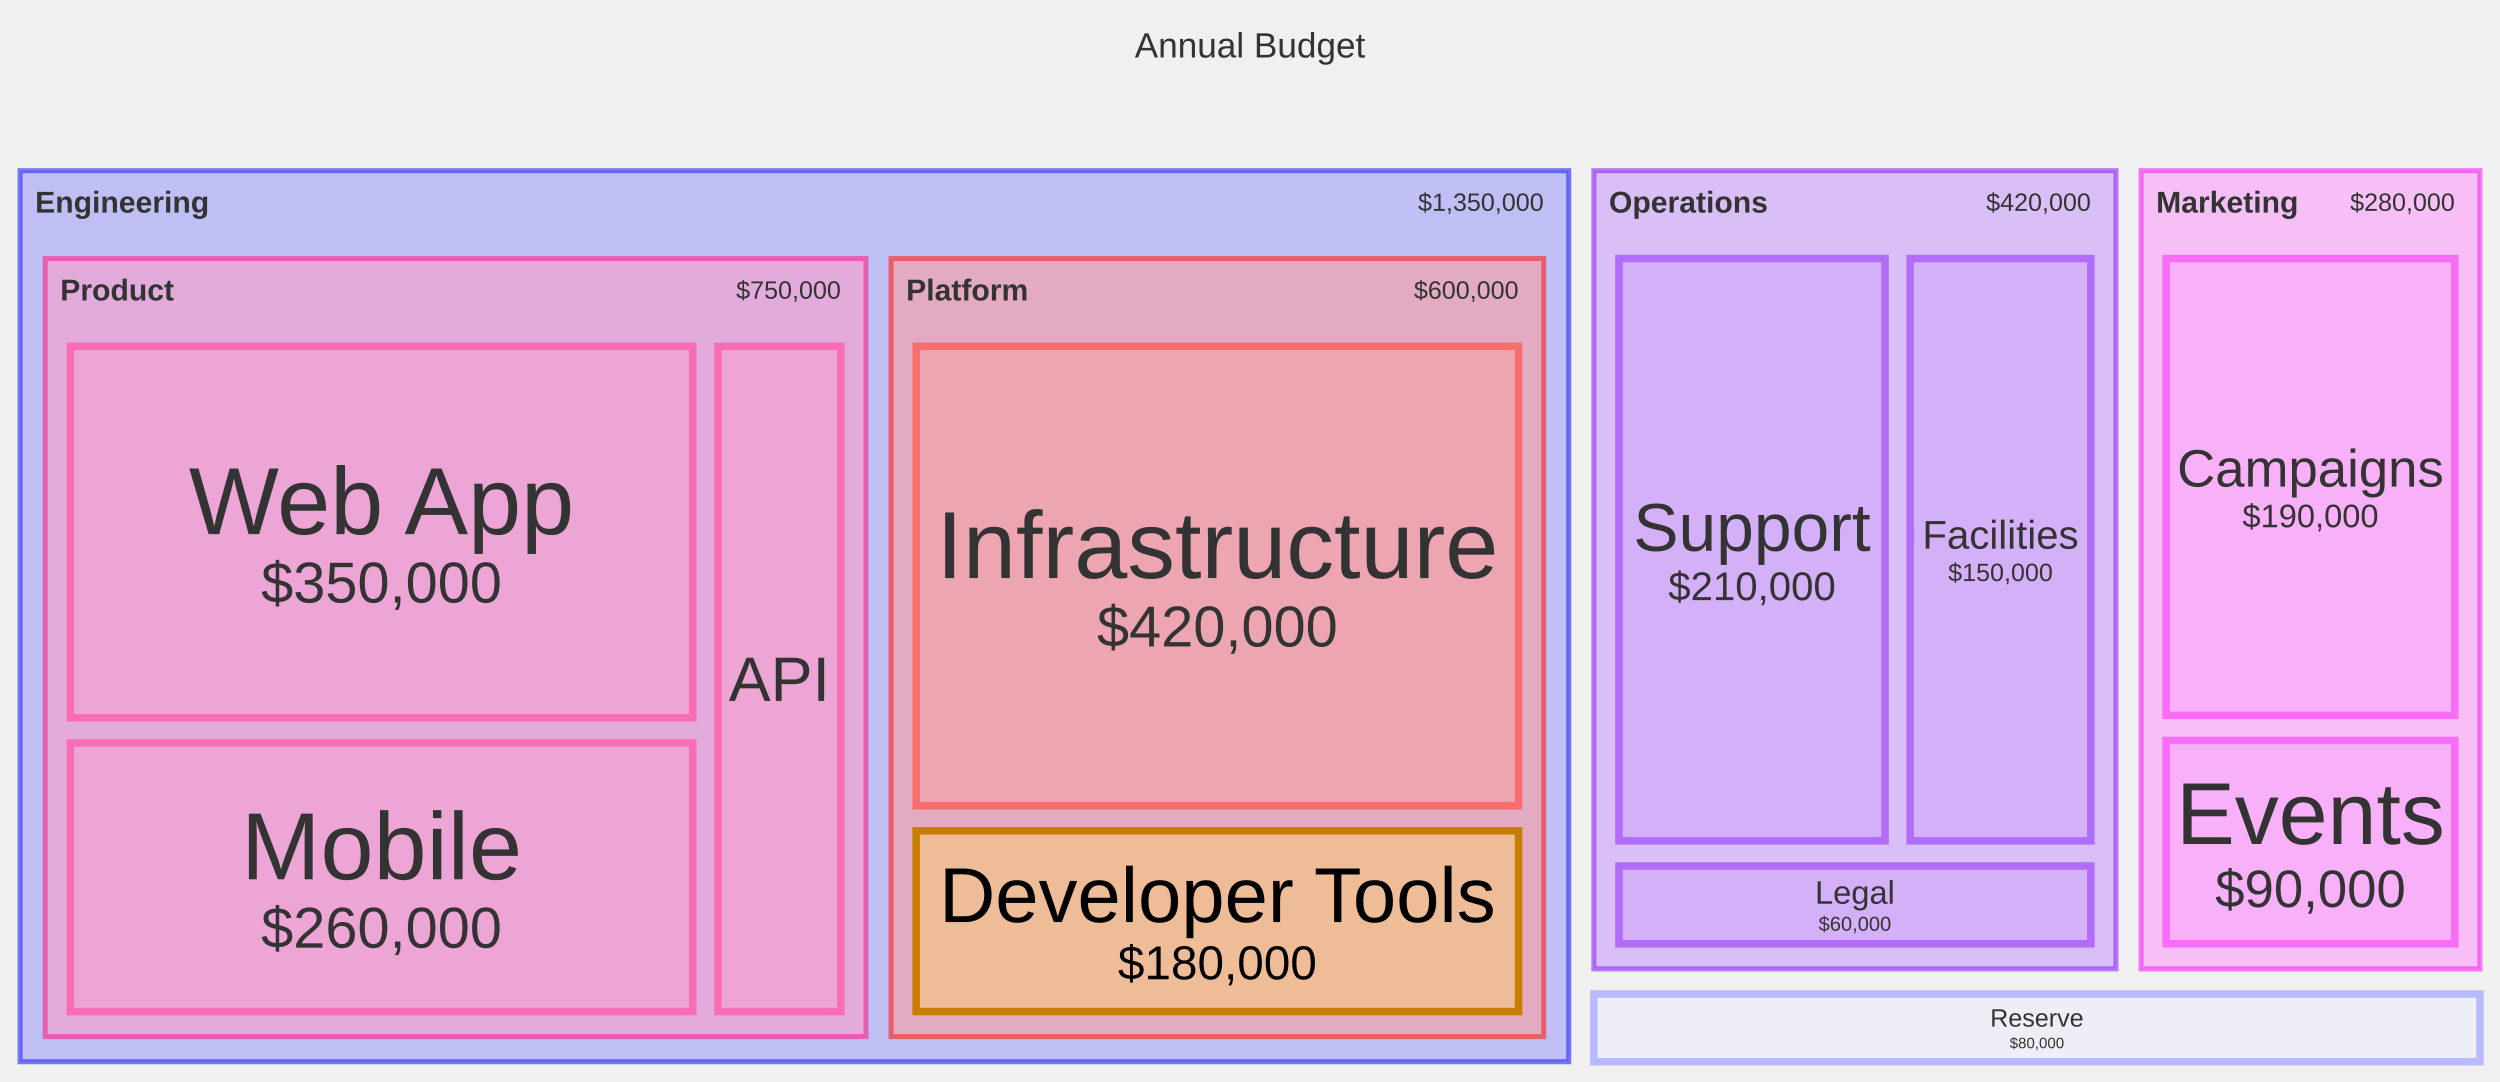
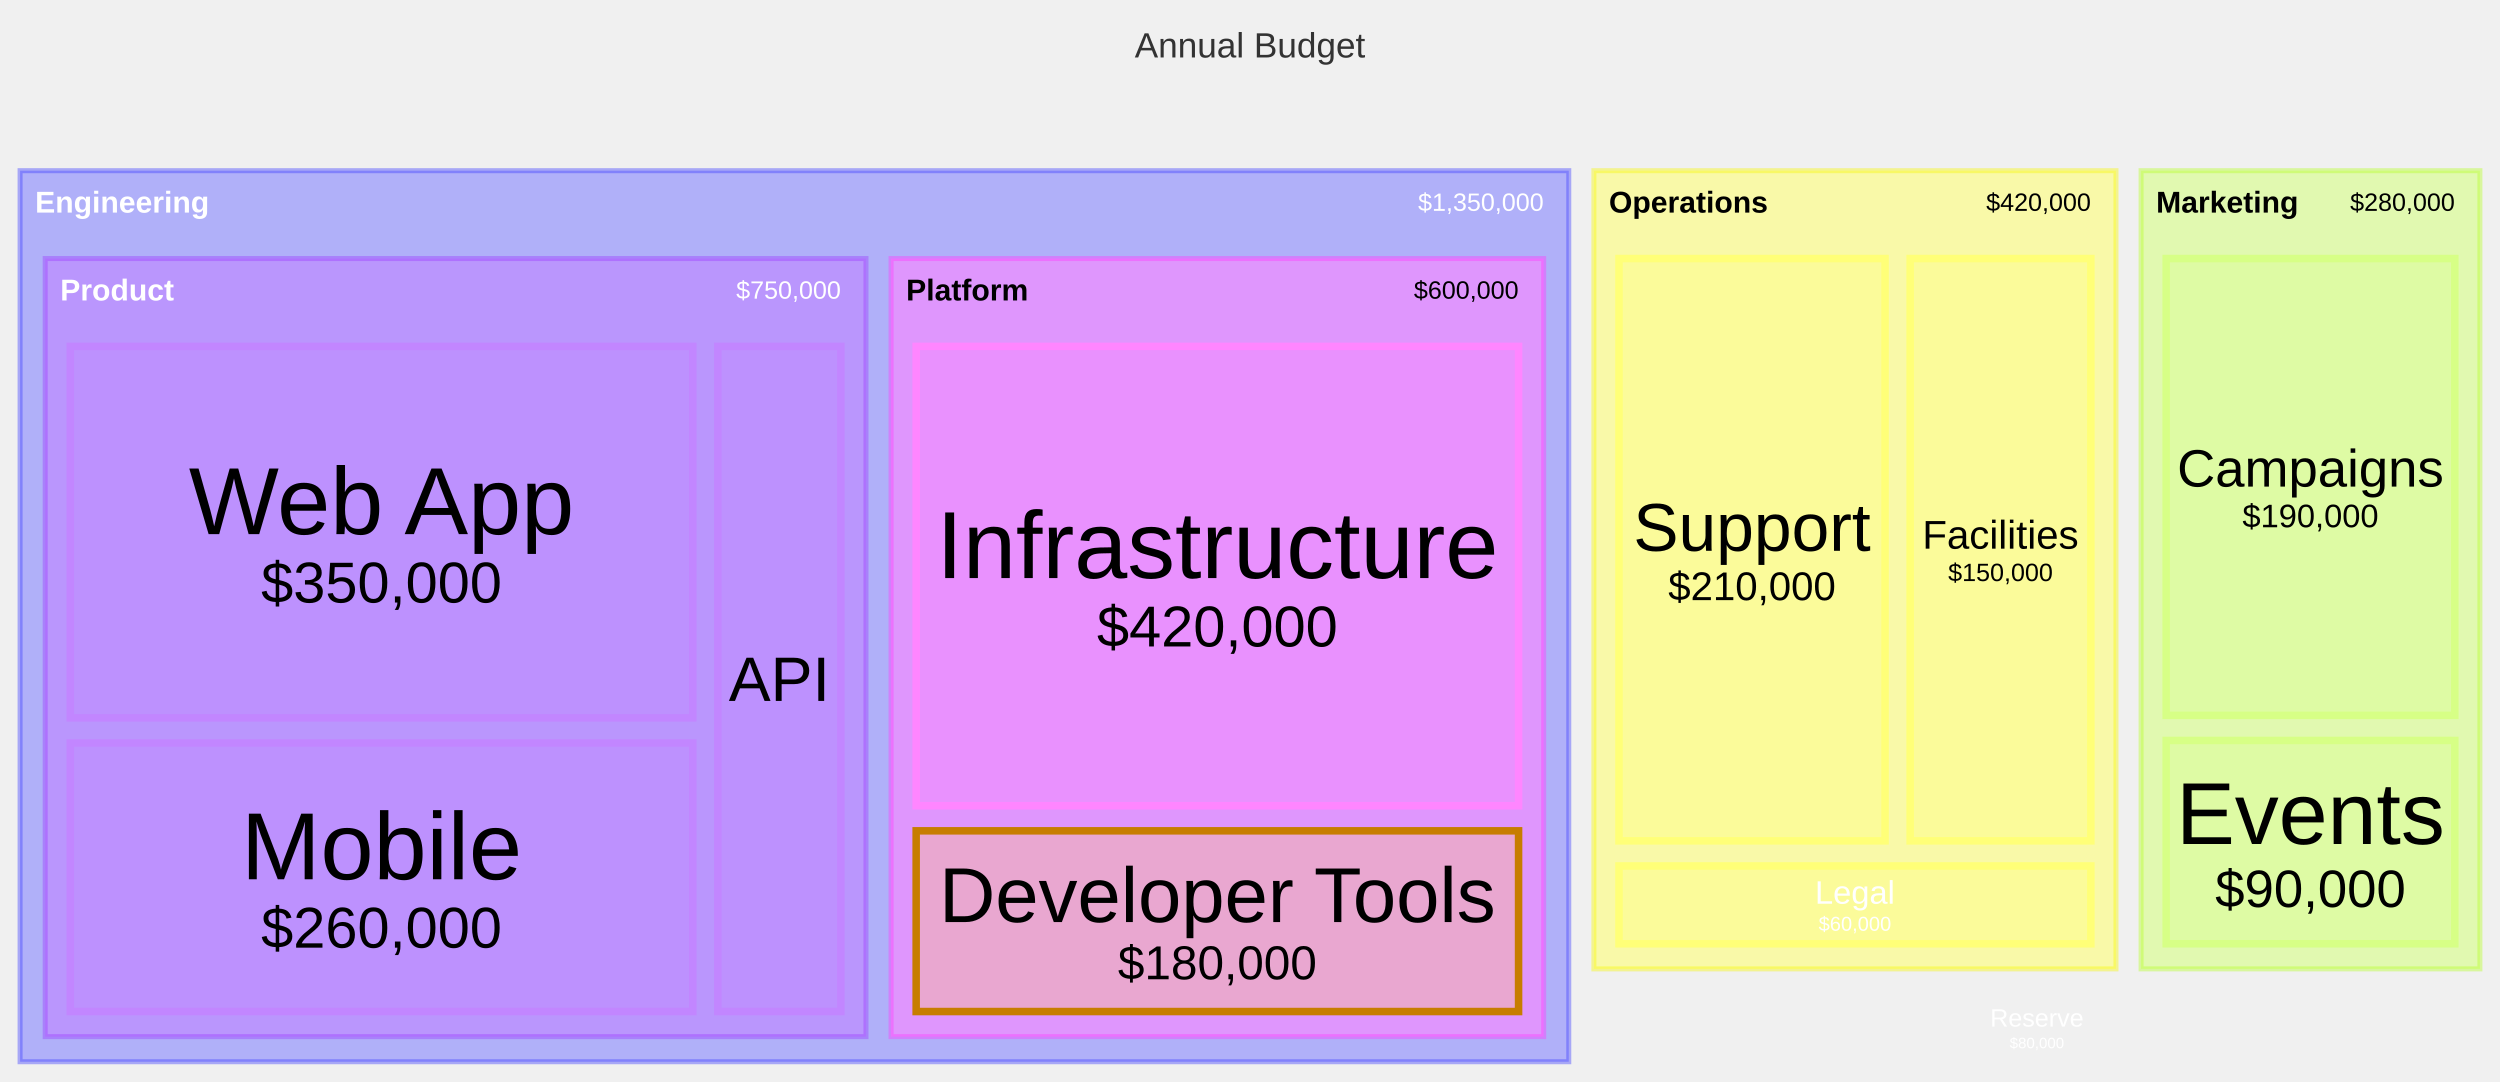
<svg xmlns="http://www.w3.org/2000/svg" id="my-svg" width="100%" class="treemap" style="max-width: 996px; background-color: white;" viewBox="2 -3 996 431" role="graphics-document document" aria-roledescription="treemap">
  <style>#my-svg{font-family:"trebuchet ms", verdana, arial, sans-serif;font-size:16px;}#my-svg text{font-family:"trebuchet ms", verdana, arial, sans-serif;}</style>
  <g>
    <text class="treemapTitle" x="500" y="19.9" text-anchor="middle" font-size="14" fill="#333">Annual Budget</text>
    <g class="treemapSection">
-       <rect class="treemapSection" x="10" y="65" width="617" height="355" fill="#9e9efa" stroke="none" opacity="0.6" />
-       <rect class="treemapSectionBorder" x="10" y="65" width="617" height="355" fill="none" stroke="#2525f4" stroke-width="2" opacity="0.6" />
-       <text class="treemapSectionLabel" x="16" y="81.7" text-anchor="start" font-size="12" fill="#333" font-weight="bold">Engineering</text>
-       <text class="treemapSectionValue" x="617" y="81" text-anchor="end" font-size="10" fill="#333">$1,350,000</text>
+       <rect class="treemapSection" x="10" y="65" width="617" height="355" fill="#8686ff" stroke="none" opacity="0.6" />
+       <rect class="treemapSectionBorder" x="10" y="65" width="617" height="355" fill="none" stroke="#3a3aff" stroke-width="2" opacity="0.4" />
+       <text class="treemapSectionLabel" x="16" y="81.7" text-anchor="start" font-size="12" fill="#ffffff" font-weight="bold">Engineering</text>
+       <text class="treemapSectionValue" x="617" y="81" text-anchor="end" font-size="10" fill="#ffffff">$1,350,000</text>
    </g>
    <g class="treemapSection">
-       <rect class="treemapSection" x="20" y="100" width="327" height="310" fill="#fa9ecc" stroke="none" opacity="0.6" />
-       <rect class="treemapSectionBorder" x="20" y="100" width="327" height="310" fill="none" stroke="#f4258c" stroke-width="2" opacity="0.6" />
-       <text class="treemapSectionLabel" x="26" y="116.7" text-anchor="start" font-size="12" fill="#333" font-weight="bold">Product</text>
-       <text class="treemapSectionValue" x="337" y="116" text-anchor="end" font-size="10" fill="#333">$750,000</text>
+       <rect class="treemapSection" x="20" y="100" width="327" height="310" fill="#c286ff" stroke="none" opacity="0.6" />
+       <rect class="treemapSectionBorder" x="20" y="100" width="327" height="310" fill="none" stroke="#9c3aff" stroke-width="2" opacity="0.4" />
+       <text class="treemapSectionLabel" x="26" y="116.7" text-anchor="start" font-size="12" fill="#ffffff" font-weight="bold">Product</text>
+       <text class="treemapSectionValue" x="337" y="116" text-anchor="end" font-size="10" fill="#ffffff">$750,000</text>
    </g>
    <g class="treemapSection">
-       <rect class="treemapSection" x="357" y="100" width="260" height="310" fill="#fa9e9e" stroke="none" opacity="0.6" />
-       <rect class="treemapSectionBorder" x="357" y="100" width="260" height="310" fill="none" stroke="#f42525" stroke-width="2" opacity="0.6" />
-       <text class="treemapSectionLabel" x="363" y="116.7" text-anchor="start" font-size="12" fill="#333" font-weight="bold">Platform</text>
-       <text class="treemapSectionValue" x="607" y="116" text-anchor="end" font-size="10" fill="#333">$600,000</text>
+       <rect class="treemapSection" x="357" y="100" width="260" height="310" fill="#ff86ff" stroke="none" opacity="0.6" />
+       <rect class="treemapSectionBorder" x="357" y="100" width="260" height="310" fill="none" stroke="#ff3aff" stroke-width="2" opacity="0.4" />
+       <text class="treemapSectionLabel" x="363" y="116.7" text-anchor="start" font-size="12" fill="#000000" font-weight="bold">Platform</text>
+       <text class="treemapSectionValue" x="607" y="116" text-anchor="end" font-size="10" fill="#000000">$600,000</text>
    </g>
    <g class="treemapSection">
-       <rect class="treemapSection" x="637" y="65" width="208" height="318" fill="#cc9efa" stroke="none" opacity="0.6" />
-       <rect class="treemapSectionBorder" x="637" y="65" width="208" height="318" fill="none" stroke="#8c25f4" stroke-width="2" opacity="0.6" />
-       <text class="treemapSectionLabel" x="643" y="81.7" text-anchor="start" font-size="12" fill="#333" font-weight="bold">Operations</text>
-       <text class="treemapSectionValue" x="835" y="81" text-anchor="end" font-size="10" fill="#333">$420,000</text>
+       <rect class="treemapSection" x="637" y="65" width="208" height="318" fill="#ffff78" stroke="none" opacity="0.6" />
+       <rect class="treemapSectionBorder" x="637" y="65" width="208" height="318" fill="none" stroke="#f7f800" stroke-width="2" opacity="0.4" />
+       <text class="treemapSectionLabel" x="643" y="81.7" text-anchor="start" font-size="12" fill="#000000" font-weight="bold">Operations</text>
+       <text class="treemapSectionValue" x="835" y="81" text-anchor="end" font-size="10" fill="#000000">$420,000</text>
    </g>
    <g class="treemapSection">
-       <rect class="treemapSection" x="855" y="65" width="135" height="318" fill="#fa9efa" stroke="none" opacity="0.6" />
-       <rect class="treemapSectionBorder" x="855" y="65" width="135" height="318" fill="none" stroke="#f425f4" stroke-width="2" opacity="0.6" />
-       <text class="treemapSectionLabel" x="861" y="81.7" text-anchor="start" font-size="12" fill="#333" font-weight="bold">Marketing</text>
-       <text class="treemapSectionValue" x="980" y="81" text-anchor="end" font-size="10" fill="#333">$280,000</text>
+       <rect class="treemapSection" x="855" y="65" width="135" height="318" fill="#d7ff86" stroke="none" opacity="0.6" />
+       <rect class="treemapSectionBorder" x="855" y="65" width="135" height="318" fill="none" stroke="#b5ff20" stroke-width="2" opacity="0.4" />
+       <text class="treemapSectionLabel" x="861" y="81.7" text-anchor="start" font-size="12" fill="#000000" font-weight="bold">Marketing</text>
+       <text class="treemapSectionValue" x="980" y="81" text-anchor="end" font-size="10" fill="#000000">$280,000</text>
    </g>
    <g class="treemapNode treemapLeafGroup">
-       <rect class="treemapLeaf" x="30" y="135" width="248" height="148" fill="#fa9ecc" stroke="none" opacity="0.45" />
-       <rect class="treemapLeafBorder" x="30" y="135" width="248" height="148" fill="none" stroke="#f86db3" stroke-width="3" />
-       <text class="treemapLabel" x="154" y="209.8" text-anchor="middle" font-size="38" fill="#333">Web App</text>
-       <text class="treemapValue" x="154" y="237.05" text-anchor="middle" font-size="23" fill="#333">$350,000</text>
+       <rect class="treemapLeaf" x="30" y="135" width="248" height="148" fill="#c286ff" stroke="none" opacity="0.3" />
+       <rect class="treemapLeafBorder" x="30" y="135" width="248" height="148" fill="none" stroke="#c286ff" stroke-width="3" />
+       <text class="treemapLabel" x="154" y="209.8" text-anchor="middle" font-size="38" fill="#000000">Web App</text>
+       <text class="treemapValue" x="154" y="237.05" text-anchor="middle" font-size="23" fill="#000000">$350,000</text>
    </g>
    <g class="treemapNode treemapLeafGroup">
-       <rect class="treemapLeaf" x="30" y="293" width="248" height="107" fill="#fa9ecc" stroke="none" opacity="0.45" />
-       <rect class="treemapLeafBorder" x="30" y="293" width="248" height="107" fill="none" stroke="#f86db3" stroke-width="3" />
-       <text class="treemapLabel" x="154" y="347.3" text-anchor="middle" font-size="38" fill="#333">Mobile</text>
-       <text class="treemapValue" x="154" y="374.55" text-anchor="middle" font-size="23" fill="#333">$260,000</text>
+       <rect class="treemapLeaf" x="30" y="293" width="248" height="107" fill="#c286ff" stroke="none" opacity="0.3" />
+       <rect class="treemapLeafBorder" x="30" y="293" width="248" height="107" fill="none" stroke="#c286ff" stroke-width="3" />
+       <text class="treemapLabel" x="154" y="347.3" text-anchor="middle" font-size="38" fill="#000000">Mobile</text>
+       <text class="treemapValue" x="154" y="374.55" text-anchor="middle" font-size="23" fill="#000000">$260,000</text>
    </g>
    <g class="treemapNode treemapLeafGroup">
-       <rect class="treemapLeaf" x="288" y="135" width="49" height="265" fill="#fa9ecc" stroke="none" opacity="0.45" />
-       <rect class="treemapLeafBorder" x="288" y="135" width="49" height="265" fill="none" stroke="#f86db3" stroke-width="3" />
-       <text class="treemapLabel" x="312.5" y="276.25" text-anchor="middle" font-size="25" fill="#333">API</text>
+       <rect class="treemapLeaf" x="288" y="135" width="49" height="265" fill="#c286ff" stroke="none" opacity="0.3" />
+       <rect class="treemapLeafBorder" x="288" y="135" width="49" height="265" fill="none" stroke="#c286ff" stroke-width="3" />
+       <text class="treemapLabel" x="312.5" y="276.25" text-anchor="middle" font-size="25" fill="#000000">API</text>
    </g>
    <g class="treemapNode treemapLeafGroup">
-       <rect class="treemapLeaf" x="367" y="135" width="240" height="183" fill="#fa9e9e" stroke="none" opacity="0.45" />
-       <rect class="treemapLeafBorder" x="367" y="135" width="240" height="183" fill="none" stroke="#f86d6d" stroke-width="3" />
-       <text class="treemapLabel" x="487" y="227.3" text-anchor="middle" font-size="38" fill="#333">Infrastructure</text>
-       <text class="treemapValue" x="487" y="254.55" text-anchor="middle" font-size="23" fill="#333">$420,000</text>
+       <rect class="treemapLeaf" x="367" y="135" width="240" height="183" fill="#ff86ff" stroke="none" opacity="0.3" />
+       <rect class="treemapLeafBorder" x="367" y="135" width="240" height="183" fill="none" stroke="#ff86ff" stroke-width="3" />
+       <text class="treemapLabel" x="487" y="227.3" text-anchor="middle" font-size="38" fill="#000000">Infrastructure</text>
+       <text class="treemapValue" x="487" y="254.55" text-anchor="middle" font-size="23" fill="#000000">$420,000</text>
    </g>
    <g class="treemapNode treemapLeafGroup highlight">
-       <rect class="treemapLeaf" x="367" y="328" width="240" height="72" fill="#ffd166" stroke="none" opacity="0.45" />
+       <rect class="treemapLeaf" x="367" y="328" width="240" height="72" fill="#ffd166" stroke="none" opacity="0.3" />
      <rect class="treemapLeafBorder" x="367" y="328" width="240" height="72" fill="none" stroke="#c77d00" stroke-width="3" />
      <text class="treemapLabel" x="487" y="364.35" text-anchor="middle" font-size="31" fill="#000">Developer Tools</text>
      <text class="treemapValue" x="487" y="387.15" text-anchor="middle" font-size="19" fill="#000">$180,000</text>
    </g>
    <g class="treemapNode treemapLeafGroup">
-       <rect class="treemapLeaf" x="647" y="100" width="106" height="232" fill="#cc9efa" stroke="none" opacity="0.45" />
-       <rect class="treemapLeafBorder" x="647" y="100" width="106" height="232" fill="none" stroke="#b26df8" stroke-width="3" />
-       <text class="treemapLabel" x="700" y="216.45" text-anchor="middle" font-size="27" fill="#333">Support</text>
-       <text class="treemapValue" x="700" y="236.1" text-anchor="middle" font-size="16" fill="#333">$210,000</text>
+       <rect class="treemapLeaf" x="647" y="100" width="106" height="232" fill="#ffff78" stroke="none" opacity="0.3" />
+       <rect class="treemapLeafBorder" x="647" y="100" width="106" height="232" fill="none" stroke="#ffff78" stroke-width="3" />
+       <text class="treemapLabel" x="700" y="216.45" text-anchor="middle" font-size="27" fill="#000000">Support</text>
+       <text class="treemapValue" x="700" y="236.1" text-anchor="middle" font-size="16" fill="#000000">$210,000</text>
    </g>
    <g class="treemapNode treemapLeafGroup">
-       <rect class="treemapLeaf" x="763" y="100" width="72" height="232" fill="#cc9efa" stroke="none" opacity="0.45" />
-       <rect class="treemapLeafBorder" x="763" y="100" width="72" height="232" fill="none" stroke="#b26df8" stroke-width="3" />
-       <text class="treemapLabel" x="799" y="215.6" text-anchor="middle" font-size="16" fill="#333">Facilities</text>
-       <text class="treemapValue" x="799" y="228.5" text-anchor="middle" font-size="10" fill="#333">$150,000</text>
+       <rect class="treemapLeaf" x="763" y="100" width="72" height="232" fill="#ffff78" stroke="none" opacity="0.3" />
+       <rect class="treemapLeafBorder" x="763" y="100" width="72" height="232" fill="none" stroke="#ffff78" stroke-width="3" />
+       <text class="treemapLabel" x="799" y="215.6" text-anchor="middle" font-size="16" fill="#000000">Facilities</text>
+       <text class="treemapValue" x="799" y="228.5" text-anchor="middle" font-size="10" fill="#000000">$150,000</text>
    </g>
    <g class="treemapNode treemapLeafGroup">
-       <rect class="treemapLeaf" x="647" y="342" width="188" height="31" fill="#cc9efa" stroke="none" opacity="0.45" />
-       <rect class="treemapLeafBorder" x="647" y="342" width="188" height="31" fill="none" stroke="#b26df8" stroke-width="3" />
-       <text class="treemapLabel" x="741" y="357.05" text-anchor="middle" font-size="13" fill="#333">Legal</text>
-       <text class="treemapValue" x="741" y="367.8" text-anchor="middle" font-size="8" fill="#333">$60,000</text>
+       <rect class="treemapLeaf" x="647" y="342" width="188" height="31" fill="#ffff78" stroke="none" opacity="0.3" />
+       <rect class="treemapLeafBorder" x="647" y="342" width="188" height="31" fill="none" stroke="#ffff78" stroke-width="3" />
+       <text class="treemapLabel" x="741" y="357.05" text-anchor="middle" font-size="13" fill="#ffffff">Legal</text>
+       <text class="treemapValue" x="741" y="367.8" text-anchor="middle" font-size="8" fill="#ffffff">$60,000</text>
    </g>
    <g class="treemapNode treemapLeafGroup">
-       <rect class="treemapLeaf" x="865" y="100" width="115" height="182" fill="#fa9efa" stroke="none" opacity="0.45" />
-       <rect class="treemapLeafBorder" x="865" y="100" width="115" height="182" fill="none" stroke="#f86df8" stroke-width="3" />
-       <text class="treemapLabel" x="922.5" y="190.85" text-anchor="middle" font-size="21" fill="#333">Campaigns</text>
-       <text class="treemapValue" x="922.5" y="207.05" text-anchor="middle" font-size="13" fill="#333">$190,000</text>
+       <rect class="treemapLeaf" x="865" y="100" width="115" height="182" fill="#d7ff86" stroke="none" opacity="0.3" />
+       <rect class="treemapLeafBorder" x="865" y="100" width="115" height="182" fill="none" stroke="#d7ff86" stroke-width="3" />
+       <text class="treemapLabel" x="922.5" y="190.85" text-anchor="middle" font-size="21" fill="#000000">Campaigns</text>
+       <text class="treemapValue" x="922.5" y="207.05" text-anchor="middle" font-size="13" fill="#000000">$190,000</text>
    </g>
    <g class="treemapNode treemapLeafGroup">
-       <rect class="treemapLeaf" x="865" y="292" width="115" height="81" fill="#fa9efa" stroke="none" opacity="0.45" />
-       <rect class="treemapLeafBorder" x="865" y="292" width="115" height="81" fill="none" stroke="#f86df8" stroke-width="3" />
-       <text class="treemapLabel" x="922.5" y="333.25" text-anchor="middle" font-size="35" fill="#333">Events</text>
-       <text class="treemapValue" x="922.5" y="358.35" text-anchor="middle" font-size="21" fill="#333">$90,000</text>
+       <rect class="treemapLeaf" x="865" y="292" width="115" height="81" fill="#d7ff86" stroke="none" opacity="0.3" />
+       <rect class="treemapLeafBorder" x="865" y="292" width="115" height="81" fill="none" stroke="#d7ff86" stroke-width="3" />
+       <text class="treemapLabel" x="922.5" y="333.25" text-anchor="middle" font-size="35" fill="#000000">Events</text>
+       <text class="treemapValue" x="922.5" y="358.35" text-anchor="middle" font-size="21" fill="#000000">$90,000</text>
    </g>
    <g class="treemapNode treemapLeafGroup">
-       <rect class="treemapLeaf" x="637" y="393" width="353" height="27" fill="#ECECFF" stroke="none" opacity="0.45" />
-       <rect class="treemapLeafBorder" x="637" y="393" width="353" height="27" fill="none" stroke="#b9b9ff" stroke-width="3" />
-       <text class="treemapLabel" x="813.5" y="406" text-anchor="middle" font-size="10" fill="#333">Reserve</text>
-       <text class="treemapValue" x="813.5" y="414.6" text-anchor="middle" font-size="6" fill="#333">$80,000</text>
+       <rect class="treemapLeaf" x="637" y="393" width="353" height="27" fill="transparent" stroke="none" opacity="0.3" />
+       <rect class="treemapLeafBorder" x="637" y="393" width="353" height="27" fill="none" stroke="transparent" />
+       <text class="treemapLabel" x="813.5" y="406" text-anchor="middle" font-size="10" fill="#ffffff">Reserve</text>
+       <text class="treemapValue" x="813.5" y="414.6" text-anchor="middle" font-size="6" fill="#ffffff">$80,000</text>
    </g>
  </g>
</svg>
